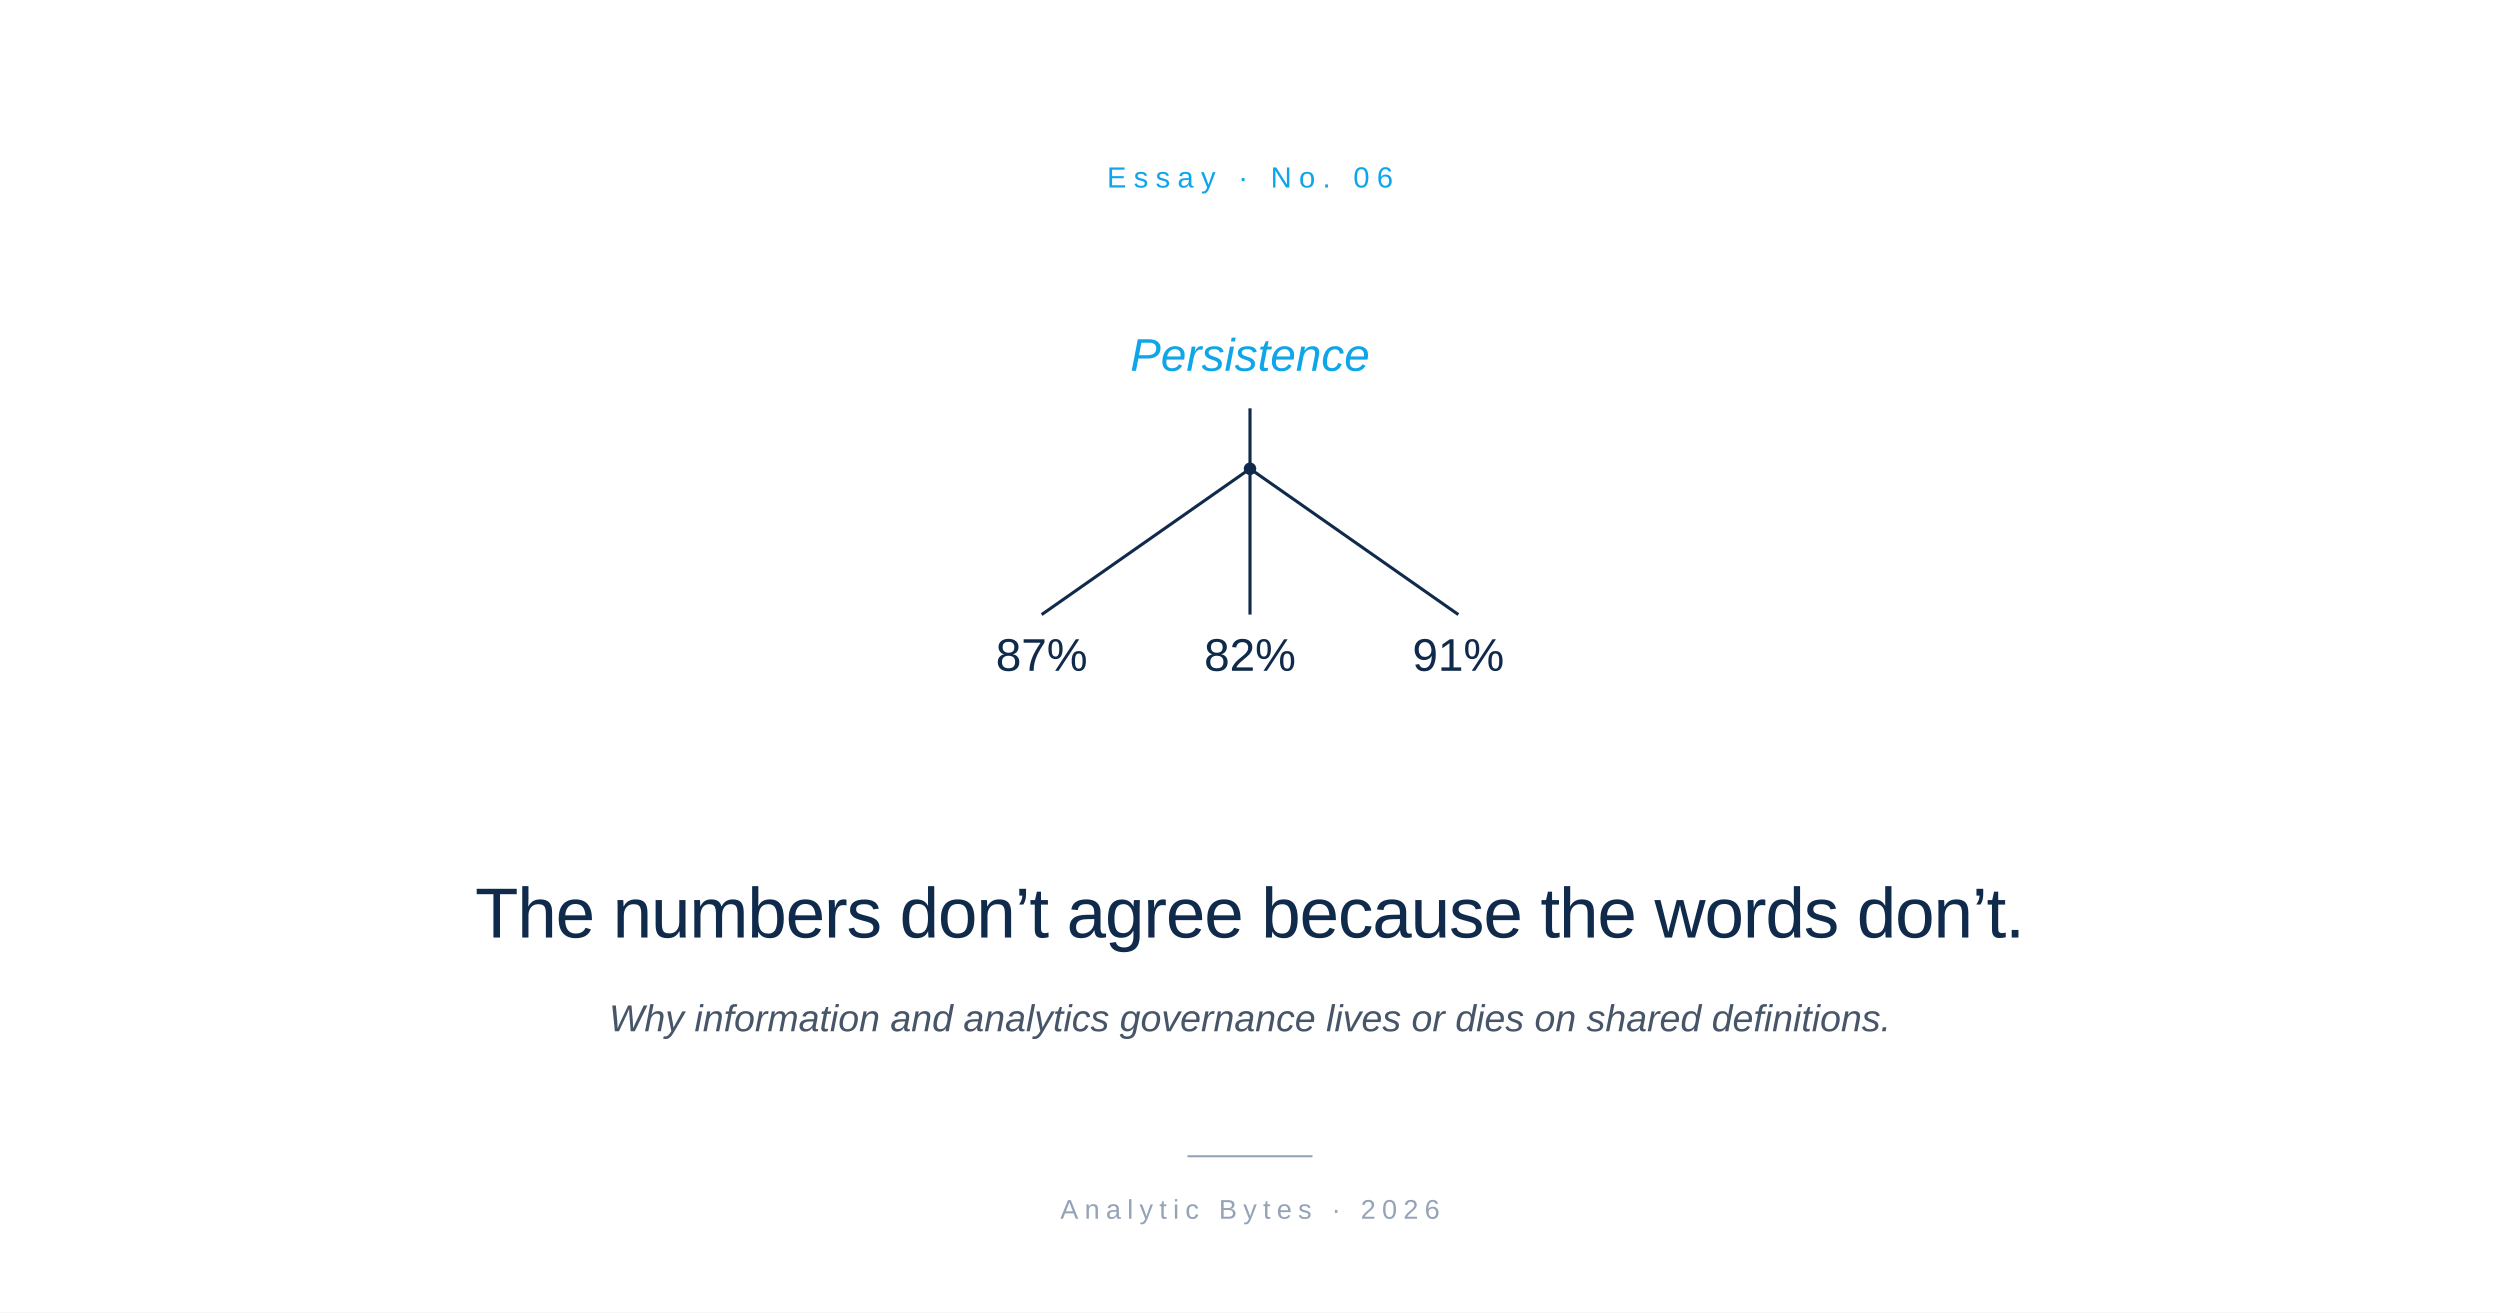
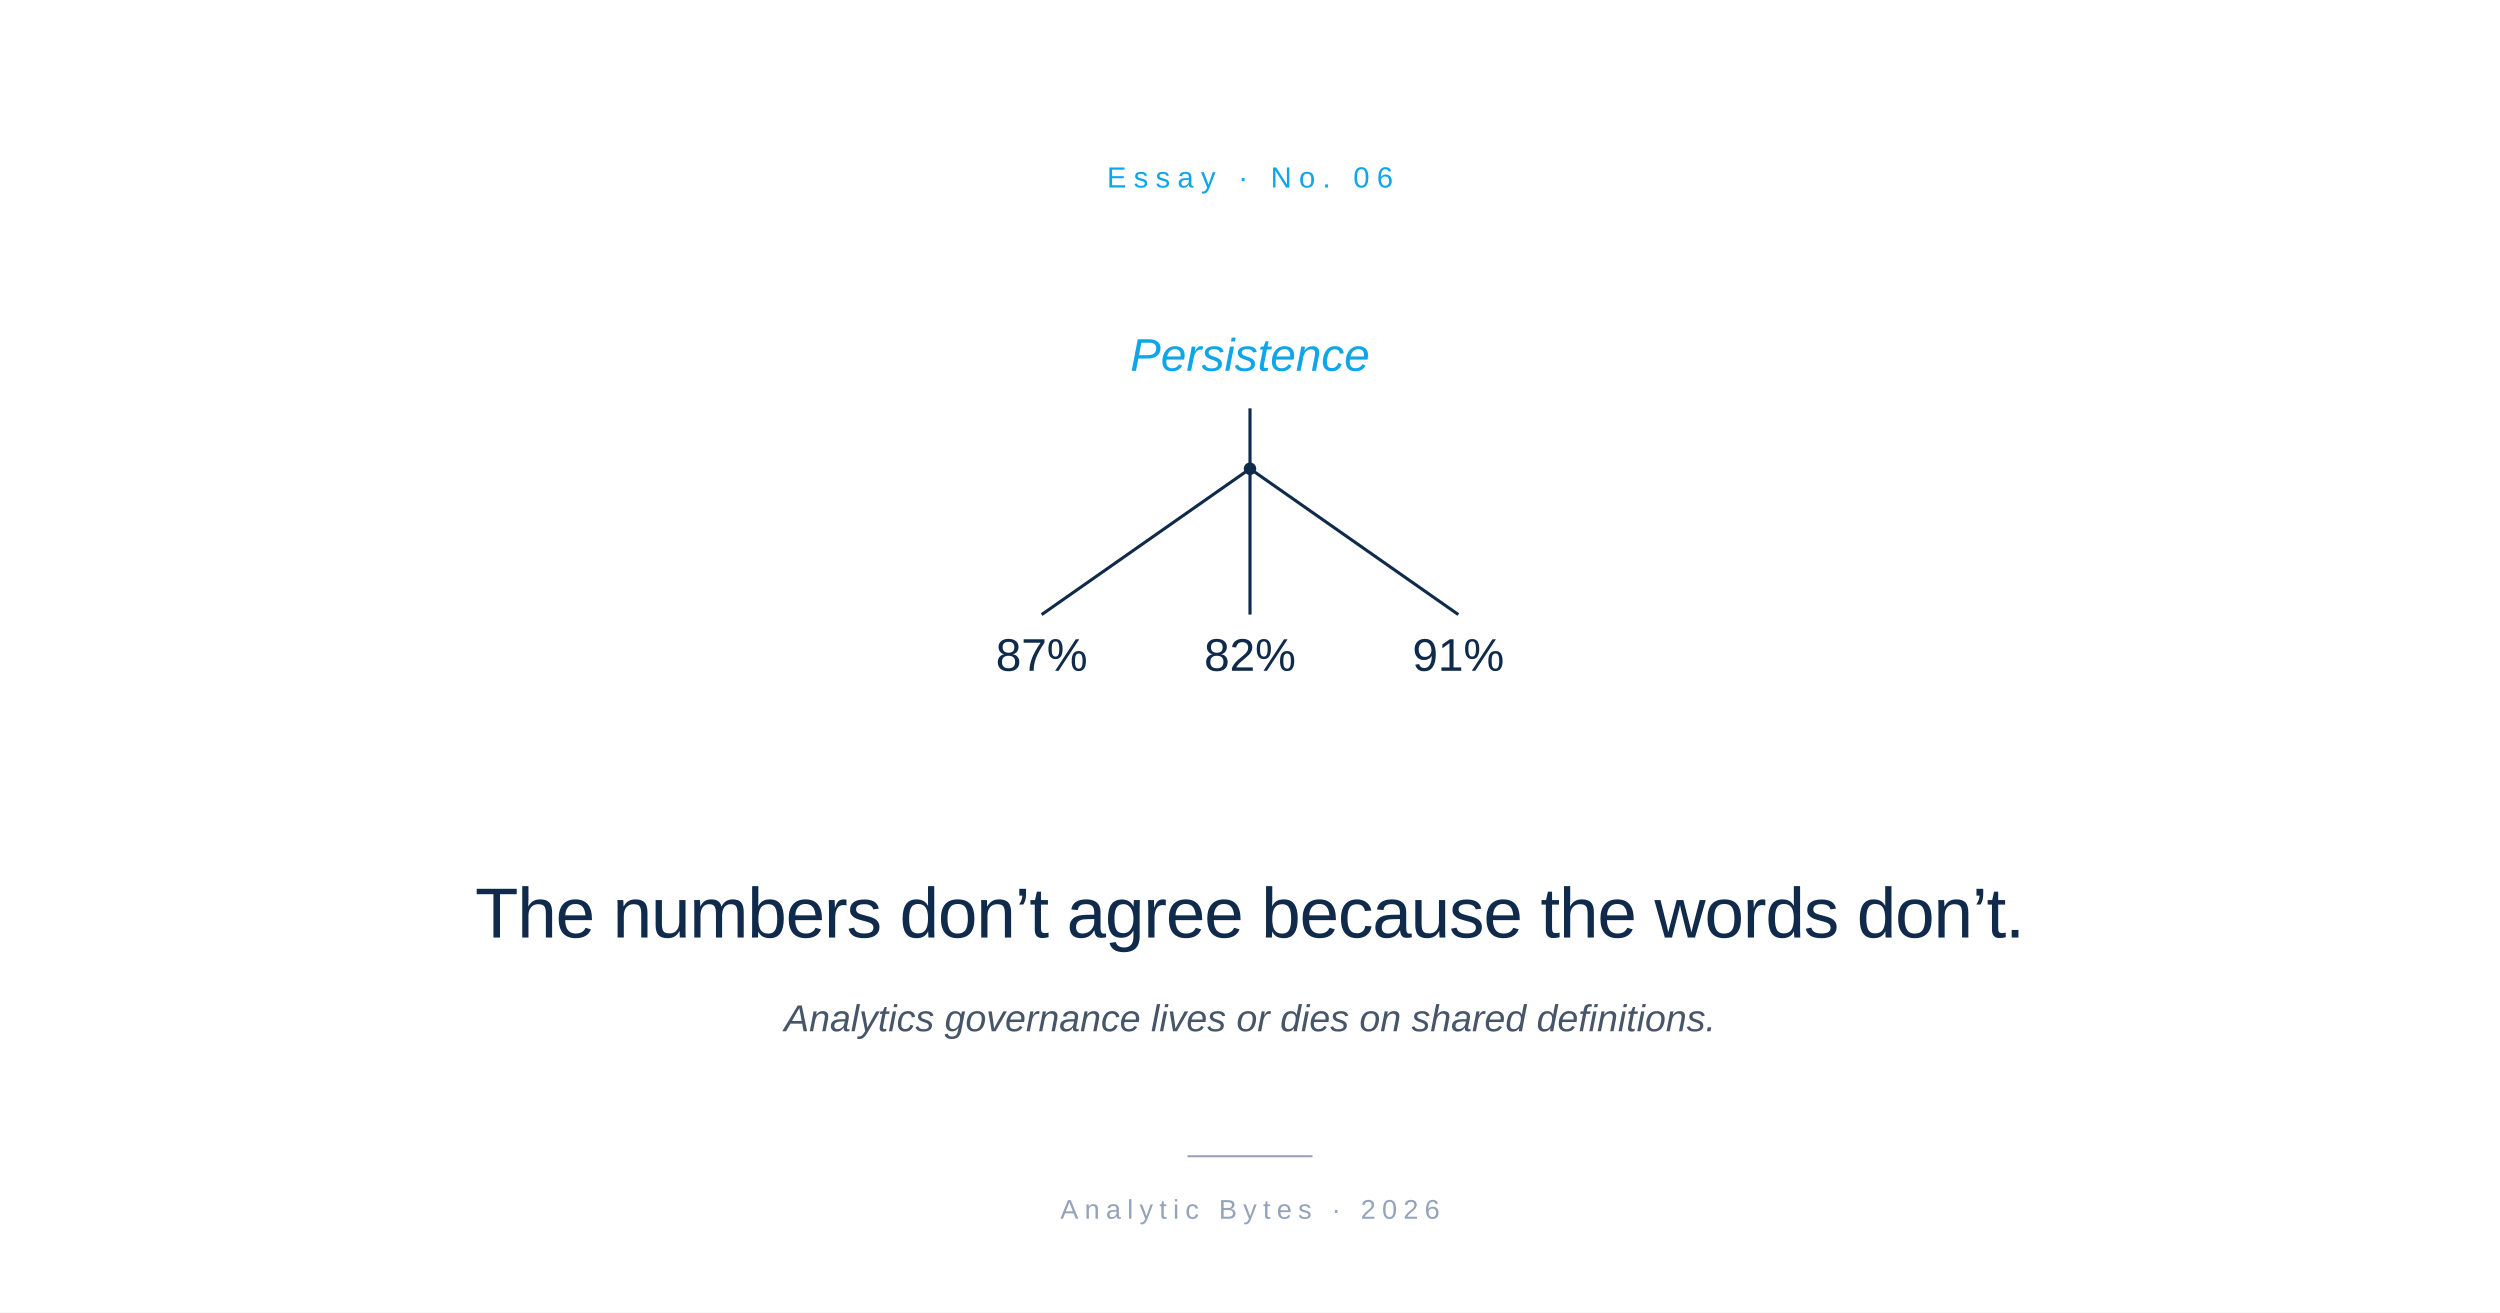
<svg xmlns="http://www.w3.org/2000/svg" viewBox="0 0 1200 630" role="img">
  <rect width="1200" height="630" fill="#FFFFFF" />
  <text x="600" y="90" font-family="-apple-system, BlinkMacSystemFont, 'Helvetica Neue', Arial, sans-serif" font-size="14" font-weight="500" letter-spacing="3.5" fill="#0EA5E9" text-anchor="middle">Essay  ·  No. 06</text>
  <g transform="translate(600, 240)">
    <text x="0" y="-62" font-family="-apple-system, BlinkMacSystemFont, 'Helvetica Neue', Arial, sans-serif" font-size="22" font-style="italic" fill="#0EA5E9" text-anchor="middle">Persistence</text>
    <line x1="0" y1="-44" x2="0" y2="-15" stroke="#0F2A4A" stroke-width="1.5" />
    <circle cx="0" cy="-15" r="3" fill="#0F2A4A" />
    <line x1="0" y1="-15" x2="-100" y2="55" stroke="#0F2A4A" stroke-width="1.5" />
    <line x1="0" y1="-15" x2="0" y2="55" stroke="#0F2A4A" stroke-width="1.5" />
    <line x1="0" y1="-15" x2="100" y2="55" stroke="#0F2A4A" stroke-width="1.5" />
    <text x="-100" y="82" font-family="-apple-system, BlinkMacSystemFont, 'Helvetica Neue', Arial, sans-serif" font-size="22" font-weight="500" fill="#0F2A4A" text-anchor="middle">87%</text>
    <text x="0" y="82" font-family="-apple-system, BlinkMacSystemFont, 'Helvetica Neue', Arial, sans-serif" font-size="22" font-weight="500" fill="#0F2A4A" text-anchor="middle">82%</text>
    <text x="100" y="82" font-family="-apple-system, BlinkMacSystemFont, 'Helvetica Neue', Arial, sans-serif" font-size="22" font-weight="500" fill="#0F2A4A" text-anchor="middle">91%</text>
  </g>
  <text x="600" y="450" font-family="-apple-system, BlinkMacSystemFont, 'Helvetica Neue', Arial, sans-serif" font-size="34" font-weight="500" letter-spacing="-0.5" fill="#0F2A4A" text-anchor="middle">The numbers don’t agree because the words don’t.</text>
-   <text x="600" y="495" font-family="-apple-system, BlinkMacSystemFont, 'Helvetica Neue', Arial, sans-serif" font-size="18" font-style="italic" fill="#475569" text-anchor="middle">Why information and analytics governance lives or dies on shared definitions.</text>
+   <text x="600" y="495" font-family="-apple-system, BlinkMacSystemFont, 'Helvetica Neue', Arial, sans-serif" font-size="18" font-style="italic" fill="#475569" text-anchor="middle">Analytics governance lives or dies on shared definitions.</text>
  <line x1="570" y1="555" x2="630" y2="555" stroke="#94A3B8" stroke-width="1" />
  <text x="600" y="585" font-family="-apple-system, BlinkMacSystemFont, 'Helvetica Neue', Arial, sans-serif" font-size="13" letter-spacing="3" fill="#94A3B8" text-anchor="middle">Analytic Bytes  ·  2026</text>
</svg>
